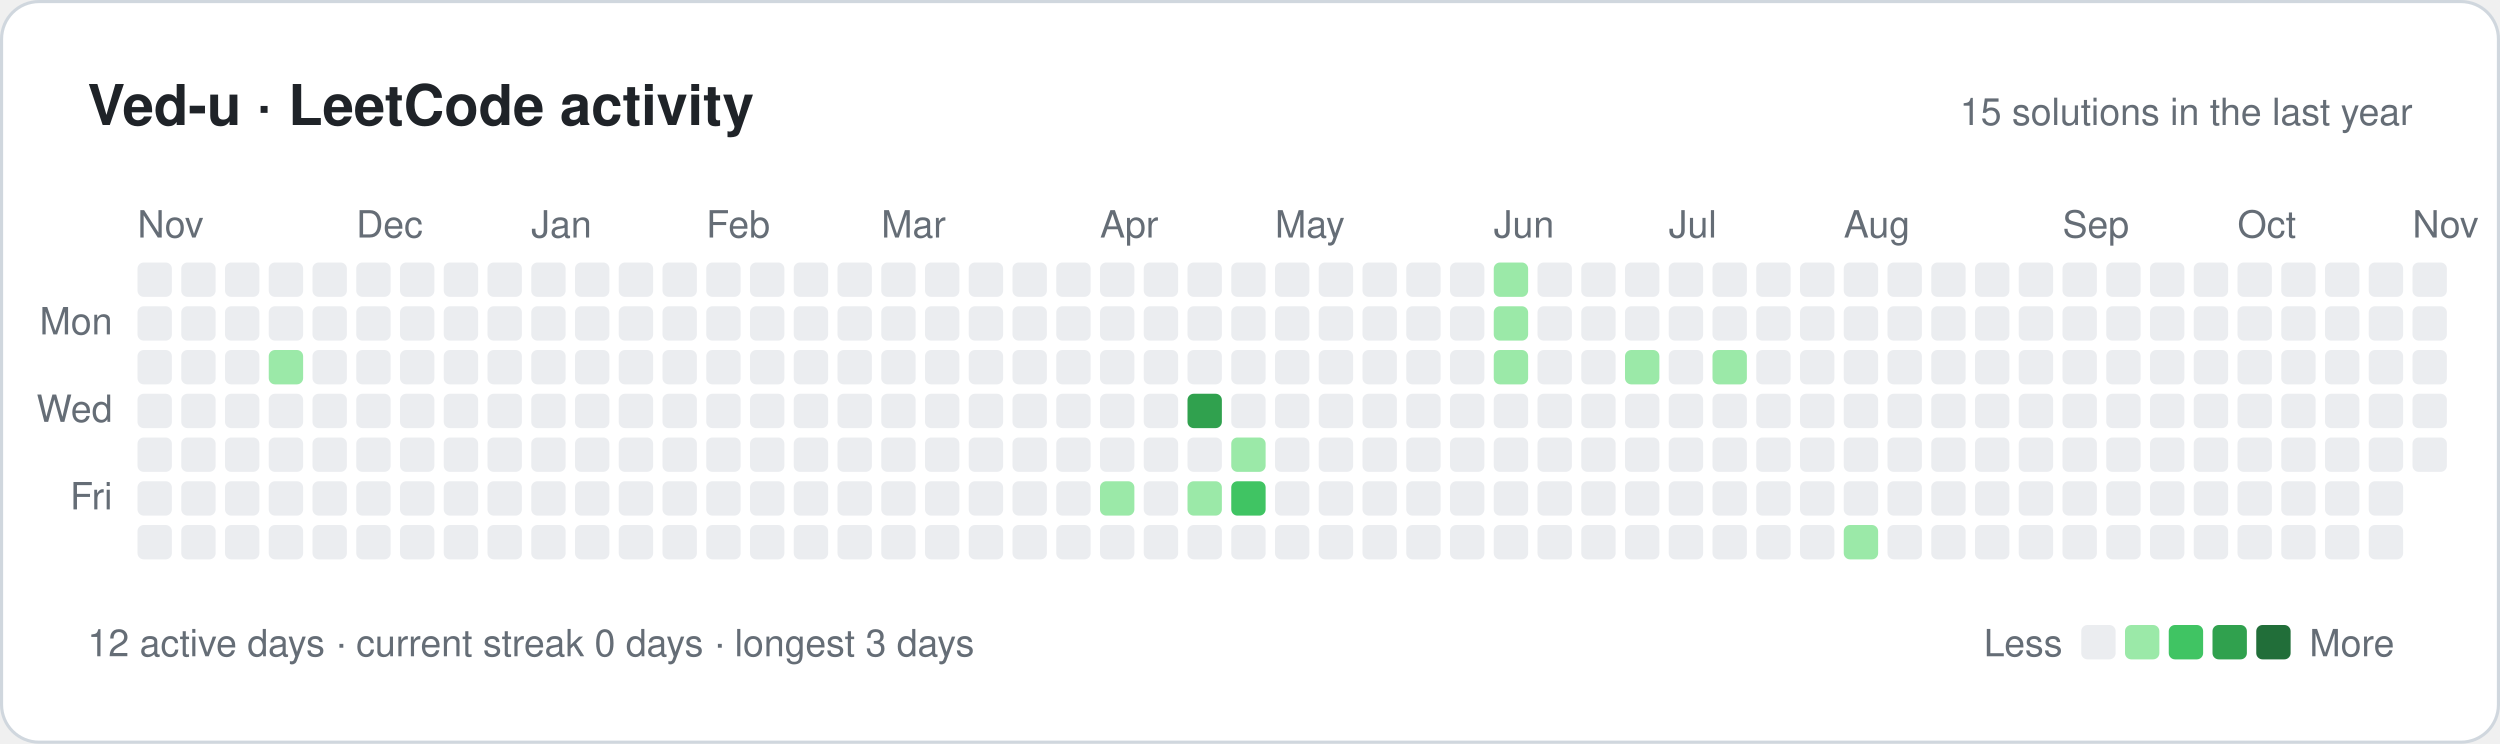
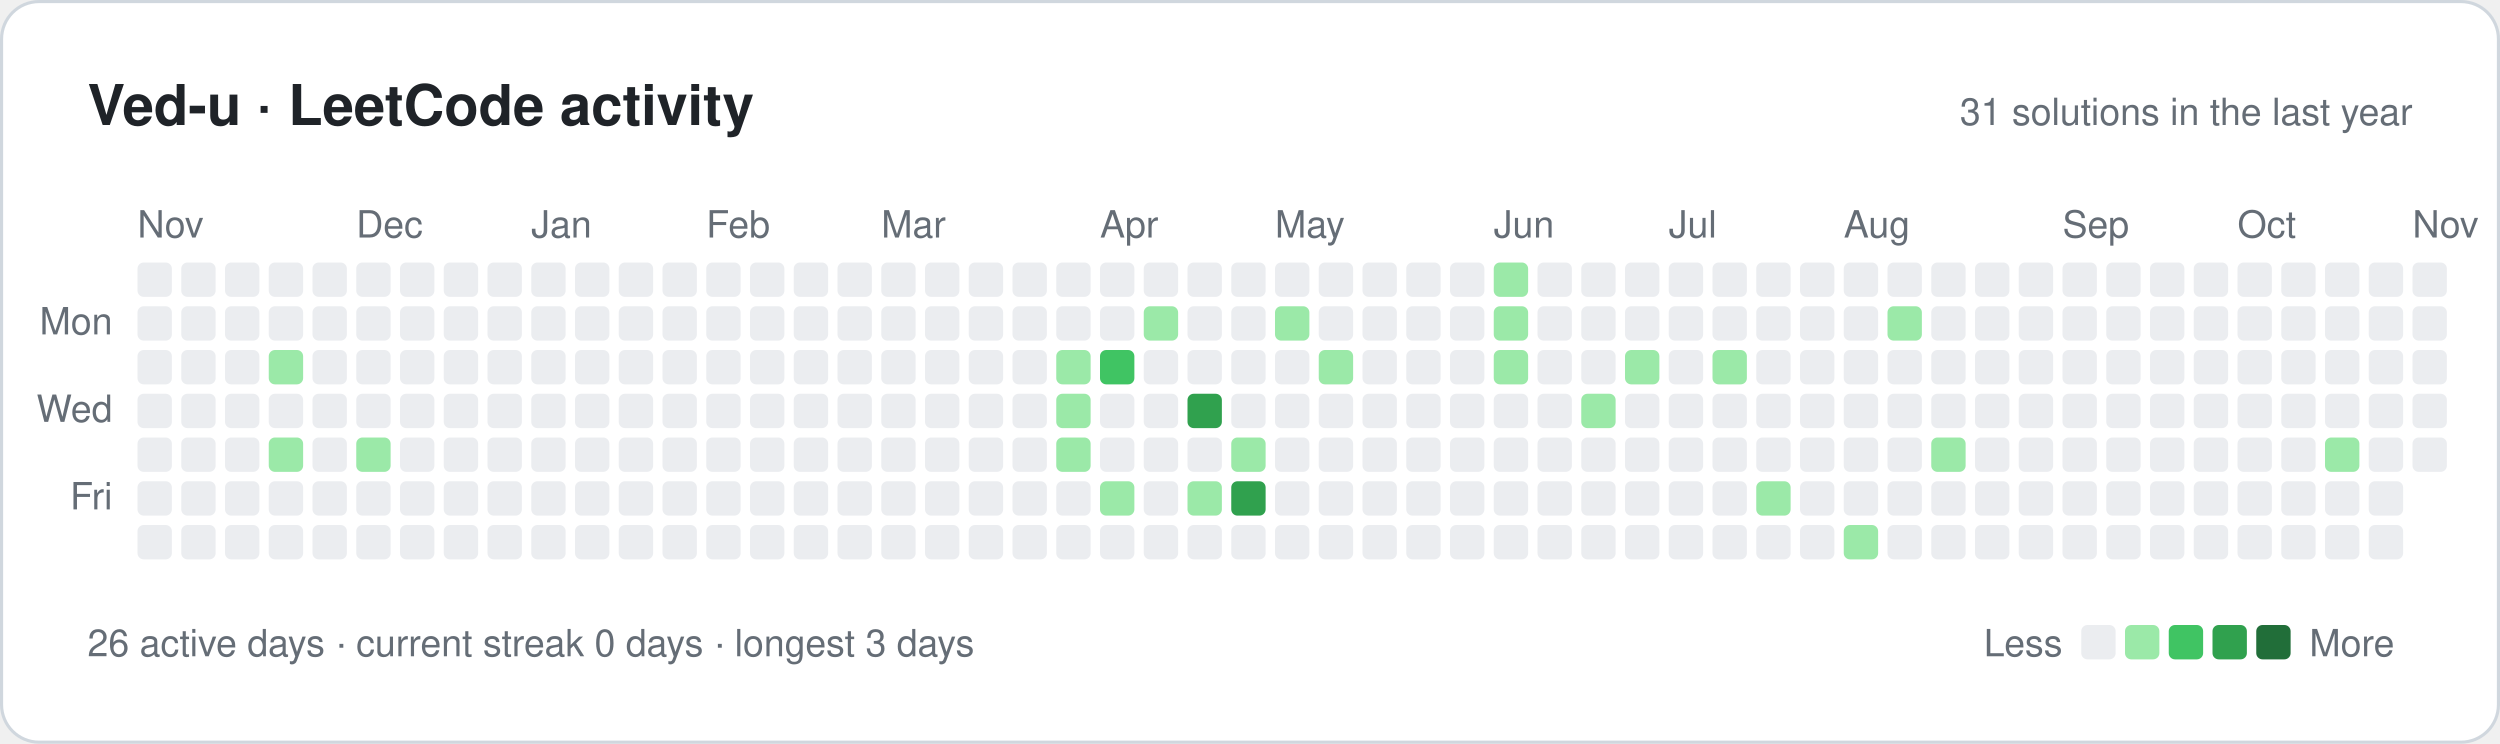
<svg xmlns="http://www.w3.org/2000/svg" width="800" height="238" viewBox="0 0 800 238" font-family="-apple-system,BlinkMacSystemFont,'Segoe UI',Helvetica,Arial,sans-serif" role="img" aria-labelledby="t">
  <style>
.bg{fill:#ffffff;stroke:#d0d7de}.title{fill:#1f2328;font-size:18px;font-weight:600}.muted{fill:#656d76;font-size:12px}
.label{fill:#1f2328;font-size:13px;font-weight:600}.value{fill:#1f2328;font-size:22px;font-weight:700}.value-sm{fill:#1f2328;font-size:14px;font-weight:700}
.total{fill:#1f2328;font-size:30px;font-weight:700}.track{fill:#eaeef2}.ring-track{stroke:#eaeef2}.divider{stroke:#d0d7de}.grid{stroke:#d0d7de;fill:none}
@media (prefers-color-scheme: dark){.bg{fill:#0d1117;stroke:#30363d}.title,.label,.value,.value-sm,.total{fill:#e6edf3}.muted{fill:#8b949e}.track{fill:#21262d}.ring-track{stroke:#21262d}.divider{stroke:#30363d}.grid{stroke:#30363d}}
@keyframes ls-fade{from{opacity:0;transform:translateY(6px)}to{opacity:1;transform:none}}
@keyframes ls-grow{from{transform:scaleX(0)}to{transform:scaleX(1)}}
@keyframes ls-pop{from{opacity:0;transform:scale(.2)}to{opacity:1;transform:scale(1)}}
@keyframes ls-pulse{0%,100%{opacity:1}50%{opacity:.3}}
.fade{animation:ls-fade .6s ease-out both}
.grow{transform-box:fill-box;transform-origin:left center;animation:ls-grow .9s cubic-bezier(.2,.7,.3,1) both}
.pulse{animation:ls-pulse 1.8s ease-in-out infinite}
.d1{animation-delay:0.12s}
.d2{animation-delay:0.24s}
.d3{animation-delay:0.36s}
.d4{animation-delay:0.48s}
.d5{animation-delay:0.60s}
.d6{animation-delay:0.72s}
.d7{animation-delay:0.84s}
.d8{animation-delay:0.96s}
@media (prefers-reduced-motion: reduce){*{animation:none!important}}
.h0{fill:#ebedf0}.h1{fill:#9be9a8}.h2{fill:#40c463}.h3{fill:#30a14e}.h4{fill:#216e39}
@media (prefers-color-scheme: dark){.h0{fill:#161b22}.h1{fill:#0e4429}.h2{fill:#006d32}.h3{fill:#26a641}.h4{fill:#39d353}}
</style>
  <rect x="0.5" y="0.5" width="799" height="237" rx="12" class="bg" />
  <g class="fade">
    <text x="28" y="40" class="title">Ved-u · LeetCode activity</text>
-     <text x="772" y="40" class="muted" text-anchor="end">15 solutions in the last year</text>
+     <text x="772" y="40" class="muted" text-anchor="end">31 solutions in the last year</text>
  </g>
  <text x="44" y="76" class="muted" font-size="11">Nov</text>
  <text x="114" y="76" class="muted" font-size="11">Dec</text>
  <text x="170" y="76" class="muted" font-size="11">Jan</text>
  <text x="226" y="76" class="muted" font-size="11">Feb</text>
  <text x="282" y="76" class="muted" font-size="11">Mar</text>
  <text x="352" y="76" class="muted" font-size="11">Apr</text>
  <text x="408" y="76" class="muted" font-size="11">May</text>
  <text x="478" y="76" class="muted" font-size="11">Jun</text>
  <text x="534" y="76" class="muted" font-size="11">Jul</text>
  <text x="590" y="76" class="muted" font-size="11">Aug</text>
  <text x="660" y="76" class="muted" font-size="11">Sep</text>
  <text x="716" y="76" class="muted" font-size="11">Oct</text>
  <text x="772" y="76" class="muted" font-size="11">Nov</text>
  <text x="36" y="107" class="muted" font-size="10" text-anchor="end">Mon</text>
  <text x="36" y="135" class="muted" font-size="10" text-anchor="end">Wed</text>
  <text x="36" y="163" class="muted" font-size="10" text-anchor="end">Fri</text>
  <g class="fade d1">
    <rect x="44" y="84" width="11" height="11" rx="2" class="h0" />
    <rect x="44" y="98" width="11" height="11" rx="2" class="h0" />
    <rect x="44" y="112" width="11" height="11" rx="2" class="h0" />
    <rect x="44" y="126" width="11" height="11" rx="2" class="h0" />
    <rect x="44" y="140" width="11" height="11" rx="2" class="h0" />
    <rect x="44" y="154" width="11" height="11" rx="2" class="h0" />
    <rect x="44" y="168" width="11" height="11" rx="2" class="h0" />
    <rect x="58" y="84" width="11" height="11" rx="2" class="h0" />
    <rect x="58" y="98" width="11" height="11" rx="2" class="h0" />
    <rect x="58" y="112" width="11" height="11" rx="2" class="h0" />
    <rect x="58" y="126" width="11" height="11" rx="2" class="h0" />
    <rect x="58" y="140" width="11" height="11" rx="2" class="h0" />
    <rect x="58" y="154" width="11" height="11" rx="2" class="h0" />
    <rect x="58" y="168" width="11" height="11" rx="2" class="h0" />
    <rect x="72" y="84" width="11" height="11" rx="2" class="h0" />
    <rect x="72" y="98" width="11" height="11" rx="2" class="h0" />
    <rect x="72" y="112" width="11" height="11" rx="2" class="h0" />
    <rect x="72" y="126" width="11" height="11" rx="2" class="h0" />
    <rect x="72" y="140" width="11" height="11" rx="2" class="h0" />
    <rect x="72" y="154" width="11" height="11" rx="2" class="h0" />
    <rect x="72" y="168" width="11" height="11" rx="2" class="h0" />
    <rect x="86" y="84" width="11" height="11" rx="2" class="h0" />
    <rect x="86" y="98" width="11" height="11" rx="2" class="h0" />
    <rect x="86" y="112" width="11" height="11" rx="2" class="h1" />
    <rect x="86" y="126" width="11" height="11" rx="2" class="h0" />
-     <rect x="86" y="140" width="11" height="11" rx="2" class="h0" />
+     <rect x="86" y="140" width="11" height="11" rx="2" class="h1" />
    <rect x="86" y="154" width="11" height="11" rx="2" class="h0" />
    <rect x="86" y="168" width="11" height="11" rx="2" class="h0" />
    <rect x="100" y="84" width="11" height="11" rx="2" class="h0" />
    <rect x="100" y="98" width="11" height="11" rx="2" class="h0" />
    <rect x="100" y="112" width="11" height="11" rx="2" class="h0" />
    <rect x="100" y="126" width="11" height="11" rx="2" class="h0" />
    <rect x="100" y="140" width="11" height="11" rx="2" class="h0" />
    <rect x="100" y="154" width="11" height="11" rx="2" class="h0" />
    <rect x="100" y="168" width="11" height="11" rx="2" class="h0" />
    <rect x="114" y="84" width="11" height="11" rx="2" class="h0" />
    <rect x="114" y="98" width="11" height="11" rx="2" class="h0" />
    <rect x="114" y="112" width="11" height="11" rx="2" class="h0" />
    <rect x="114" y="126" width="11" height="11" rx="2" class="h0" />
-     <rect x="114" y="140" width="11" height="11" rx="2" class="h0" />
+     <rect x="114" y="140" width="11" height="11" rx="2" class="h1" />
    <rect x="114" y="154" width="11" height="11" rx="2" class="h0" />
    <rect x="114" y="168" width="11" height="11" rx="2" class="h0" />
    <rect x="128" y="84" width="11" height="11" rx="2" class="h0" />
    <rect x="128" y="98" width="11" height="11" rx="2" class="h0" />
    <rect x="128" y="112" width="11" height="11" rx="2" class="h0" />
    <rect x="128" y="126" width="11" height="11" rx="2" class="h0" />
    <rect x="128" y="140" width="11" height="11" rx="2" class="h0" />
    <rect x="128" y="154" width="11" height="11" rx="2" class="h0" />
    <rect x="128" y="168" width="11" height="11" rx="2" class="h0" />
    <rect x="142" y="84" width="11" height="11" rx="2" class="h0" />
    <rect x="142" y="98" width="11" height="11" rx="2" class="h0" />
    <rect x="142" y="112" width="11" height="11" rx="2" class="h0" />
    <rect x="142" y="126" width="11" height="11" rx="2" class="h0" />
    <rect x="142" y="140" width="11" height="11" rx="2" class="h0" />
    <rect x="142" y="154" width="11" height="11" rx="2" class="h0" />
    <rect x="142" y="168" width="11" height="11" rx="2" class="h0" />
    <rect x="156" y="84" width="11" height="11" rx="2" class="h0" />
    <rect x="156" y="98" width="11" height="11" rx="2" class="h0" />
    <rect x="156" y="112" width="11" height="11" rx="2" class="h0" />
    <rect x="156" y="126" width="11" height="11" rx="2" class="h0" />
    <rect x="156" y="140" width="11" height="11" rx="2" class="h0" />
    <rect x="156" y="154" width="11" height="11" rx="2" class="h0" />
    <rect x="156" y="168" width="11" height="11" rx="2" class="h0" />
    <rect x="170" y="84" width="11" height="11" rx="2" class="h0" />
    <rect x="170" y="98" width="11" height="11" rx="2" class="h0" />
    <rect x="170" y="112" width="11" height="11" rx="2" class="h0" />
    <rect x="170" y="126" width="11" height="11" rx="2" class="h0" />
    <rect x="170" y="140" width="11" height="11" rx="2" class="h0" />
    <rect x="170" y="154" width="11" height="11" rx="2" class="h0" />
    <rect x="170" y="168" width="11" height="11" rx="2" class="h0" />
    <rect x="184" y="84" width="11" height="11" rx="2" class="h0" />
    <rect x="184" y="98" width="11" height="11" rx="2" class="h0" />
    <rect x="184" y="112" width="11" height="11" rx="2" class="h0" />
    <rect x="184" y="126" width="11" height="11" rx="2" class="h0" />
    <rect x="184" y="140" width="11" height="11" rx="2" class="h0" />
    <rect x="184" y="154" width="11" height="11" rx="2" class="h0" />
    <rect x="184" y="168" width="11" height="11" rx="2" class="h0" />
    <rect x="198" y="84" width="11" height="11" rx="2" class="h0" />
    <rect x="198" y="98" width="11" height="11" rx="2" class="h0" />
    <rect x="198" y="112" width="11" height="11" rx="2" class="h0" />
    <rect x="198" y="126" width="11" height="11" rx="2" class="h0" />
    <rect x="198" y="140" width="11" height="11" rx="2" class="h0" />
    <rect x="198" y="154" width="11" height="11" rx="2" class="h0" />
    <rect x="198" y="168" width="11" height="11" rx="2" class="h0" />
    <rect x="212" y="84" width="11" height="11" rx="2" class="h0" />
    <rect x="212" y="98" width="11" height="11" rx="2" class="h0" />
    <rect x="212" y="112" width="11" height="11" rx="2" class="h0" />
    <rect x="212" y="126" width="11" height="11" rx="2" class="h0" />
    <rect x="212" y="140" width="11" height="11" rx="2" class="h0" />
    <rect x="212" y="154" width="11" height="11" rx="2" class="h0" />
    <rect x="212" y="168" width="11" height="11" rx="2" class="h0" />
    <rect x="226" y="84" width="11" height="11" rx="2" class="h0" />
    <rect x="226" y="98" width="11" height="11" rx="2" class="h0" />
    <rect x="226" y="112" width="11" height="11" rx="2" class="h0" />
    <rect x="226" y="126" width="11" height="11" rx="2" class="h0" />
    <rect x="226" y="140" width="11" height="11" rx="2" class="h0" />
    <rect x="226" y="154" width="11" height="11" rx="2" class="h0" />
    <rect x="226" y="168" width="11" height="11" rx="2" class="h0" />
    <rect x="240" y="84" width="11" height="11" rx="2" class="h0" />
    <rect x="240" y="98" width="11" height="11" rx="2" class="h0" />
    <rect x="240" y="112" width="11" height="11" rx="2" class="h0" />
    <rect x="240" y="126" width="11" height="11" rx="2" class="h0" />
    <rect x="240" y="140" width="11" height="11" rx="2" class="h0" />
    <rect x="240" y="154" width="11" height="11" rx="2" class="h0" />
    <rect x="240" y="168" width="11" height="11" rx="2" class="h0" />
    <rect x="254" y="84" width="11" height="11" rx="2" class="h0" />
    <rect x="254" y="98" width="11" height="11" rx="2" class="h0" />
    <rect x="254" y="112" width="11" height="11" rx="2" class="h0" />
    <rect x="254" y="126" width="11" height="11" rx="2" class="h0" />
    <rect x="254" y="140" width="11" height="11" rx="2" class="h0" />
    <rect x="254" y="154" width="11" height="11" rx="2" class="h0" />
    <rect x="254" y="168" width="11" height="11" rx="2" class="h0" />
    <rect x="268" y="84" width="11" height="11" rx="2" class="h0" />
    <rect x="268" y="98" width="11" height="11" rx="2" class="h0" />
    <rect x="268" y="112" width="11" height="11" rx="2" class="h0" />
    <rect x="268" y="126" width="11" height="11" rx="2" class="h0" />
    <rect x="268" y="140" width="11" height="11" rx="2" class="h0" />
    <rect x="268" y="154" width="11" height="11" rx="2" class="h0" />
    <rect x="268" y="168" width="11" height="11" rx="2" class="h0" />
    <rect x="282" y="84" width="11" height="11" rx="2" class="h0" />
    <rect x="282" y="98" width="11" height="11" rx="2" class="h0" />
    <rect x="282" y="112" width="11" height="11" rx="2" class="h0" />
    <rect x="282" y="126" width="11" height="11" rx="2" class="h0" />
    <rect x="282" y="140" width="11" height="11" rx="2" class="h0" />
    <rect x="282" y="154" width="11" height="11" rx="2" class="h0" />
    <rect x="282" y="168" width="11" height="11" rx="2" class="h0" />
    <rect x="296" y="84" width="11" height="11" rx="2" class="h0" />
    <rect x="296" y="98" width="11" height="11" rx="2" class="h0" />
    <rect x="296" y="112" width="11" height="11" rx="2" class="h0" />
    <rect x="296" y="126" width="11" height="11" rx="2" class="h0" />
    <rect x="296" y="140" width="11" height="11" rx="2" class="h0" />
    <rect x="296" y="154" width="11" height="11" rx="2" class="h0" />
    <rect x="296" y="168" width="11" height="11" rx="2" class="h0" />
    <rect x="310" y="84" width="11" height="11" rx="2" class="h0" />
    <rect x="310" y="98" width="11" height="11" rx="2" class="h0" />
    <rect x="310" y="112" width="11" height="11" rx="2" class="h0" />
    <rect x="310" y="126" width="11" height="11" rx="2" class="h0" />
    <rect x="310" y="140" width="11" height="11" rx="2" class="h0" />
    <rect x="310" y="154" width="11" height="11" rx="2" class="h0" />
    <rect x="310" y="168" width="11" height="11" rx="2" class="h0" />
    <rect x="324" y="84" width="11" height="11" rx="2" class="h0" />
    <rect x="324" y="98" width="11" height="11" rx="2" class="h0" />
    <rect x="324" y="112" width="11" height="11" rx="2" class="h0" />
    <rect x="324" y="126" width="11" height="11" rx="2" class="h0" />
    <rect x="324" y="140" width="11" height="11" rx="2" class="h0" />
    <rect x="324" y="154" width="11" height="11" rx="2" class="h0" />
    <rect x="324" y="168" width="11" height="11" rx="2" class="h0" />
    <rect x="338" y="84" width="11" height="11" rx="2" class="h0" />
    <rect x="338" y="98" width="11" height="11" rx="2" class="h0" />
-     <rect x="338" y="112" width="11" height="11" rx="2" class="h0" />
-     <rect x="338" y="126" width="11" height="11" rx="2" class="h0" />
-     <rect x="338" y="140" width="11" height="11" rx="2" class="h0" />
+     <rect x="338" y="112" width="11" height="11" rx="2" class="h1" />
+     <rect x="338" y="126" width="11" height="11" rx="2" class="h1" />
+     <rect x="338" y="140" width="11" height="11" rx="2" class="h1" />
    <rect x="338" y="154" width="11" height="11" rx="2" class="h0" />
    <rect x="338" y="168" width="11" height="11" rx="2" class="h0" />
    <rect x="352" y="84" width="11" height="11" rx="2" class="h0" />
    <rect x="352" y="98" width="11" height="11" rx="2" class="h0" />
-     <rect x="352" y="112" width="11" height="11" rx="2" class="h0" />
+     <rect x="352" y="112" width="11" height="11" rx="2" class="h2" />
    <rect x="352" y="126" width="11" height="11" rx="2" class="h0" />
    <rect x="352" y="140" width="11" height="11" rx="2" class="h0" />
    <rect x="352" y="154" width="11" height="11" rx="2" class="h1" />
    <rect x="352" y="168" width="11" height="11" rx="2" class="h0" />
    <rect x="366" y="84" width="11" height="11" rx="2" class="h0" />
-     <rect x="366" y="98" width="11" height="11" rx="2" class="h0" />
+     <rect x="366" y="98" width="11" height="11" rx="2" class="h1" />
    <rect x="366" y="112" width="11" height="11" rx="2" class="h0" />
    <rect x="366" y="126" width="11" height="11" rx="2" class="h0" />
    <rect x="366" y="140" width="11" height="11" rx="2" class="h0" />
    <rect x="366" y="154" width="11" height="11" rx="2" class="h0" />
    <rect x="366" y="168" width="11" height="11" rx="2" class="h0" />
    <rect x="380" y="84" width="11" height="11" rx="2" class="h0" />
    <rect x="380" y="98" width="11" height="11" rx="2" class="h0" />
    <rect x="380" y="112" width="11" height="11" rx="2" class="h0" />
    <rect x="380" y="126" width="11" height="11" rx="2" class="h3" />
    <rect x="380" y="140" width="11" height="11" rx="2" class="h0" />
    <rect x="380" y="154" width="11" height="11" rx="2" class="h1" />
    <rect x="380" y="168" width="11" height="11" rx="2" class="h0" />
    <rect x="394" y="84" width="11" height="11" rx="2" class="h0" />
    <rect x="394" y="98" width="11" height="11" rx="2" class="h0" />
    <rect x="394" y="112" width="11" height="11" rx="2" class="h0" />
    <rect x="394" y="126" width="11" height="11" rx="2" class="h0" />
    <rect x="394" y="140" width="11" height="11" rx="2" class="h1" />
-     <rect x="394" y="154" width="11" height="11" rx="2" class="h2" />
+     <rect x="394" y="154" width="11" height="11" rx="2" class="h3" />
    <rect x="394" y="168" width="11" height="11" rx="2" class="h0" />
    <rect x="408" y="84" width="11" height="11" rx="2" class="h0" />
-     <rect x="408" y="98" width="11" height="11" rx="2" class="h0" />
+     <rect x="408" y="98" width="11" height="11" rx="2" class="h1" />
    <rect x="408" y="112" width="11" height="11" rx="2" class="h0" />
    <rect x="408" y="126" width="11" height="11" rx="2" class="h0" />
    <rect x="408" y="140" width="11" height="11" rx="2" class="h0" />
    <rect x="408" y="154" width="11" height="11" rx="2" class="h0" />
    <rect x="408" y="168" width="11" height="11" rx="2" class="h0" />
    <rect x="422" y="84" width="11" height="11" rx="2" class="h0" />
    <rect x="422" y="98" width="11" height="11" rx="2" class="h0" />
-     <rect x="422" y="112" width="11" height="11" rx="2" class="h0" />
+     <rect x="422" y="112" width="11" height="11" rx="2" class="h1" />
    <rect x="422" y="126" width="11" height="11" rx="2" class="h0" />
    <rect x="422" y="140" width="11" height="11" rx="2" class="h0" />
    <rect x="422" y="154" width="11" height="11" rx="2" class="h0" />
    <rect x="422" y="168" width="11" height="11" rx="2" class="h0" />
    <rect x="436" y="84" width="11" height="11" rx="2" class="h0" />
    <rect x="436" y="98" width="11" height="11" rx="2" class="h0" />
    <rect x="436" y="112" width="11" height="11" rx="2" class="h0" />
    <rect x="436" y="126" width="11" height="11" rx="2" class="h0" />
    <rect x="436" y="140" width="11" height="11" rx="2" class="h0" />
    <rect x="436" y="154" width="11" height="11" rx="2" class="h0" />
    <rect x="436" y="168" width="11" height="11" rx="2" class="h0" />
    <rect x="450" y="84" width="11" height="11" rx="2" class="h0" />
    <rect x="450" y="98" width="11" height="11" rx="2" class="h0" />
    <rect x="450" y="112" width="11" height="11" rx="2" class="h0" />
    <rect x="450" y="126" width="11" height="11" rx="2" class="h0" />
    <rect x="450" y="140" width="11" height="11" rx="2" class="h0" />
    <rect x="450" y="154" width="11" height="11" rx="2" class="h0" />
    <rect x="450" y="168" width="11" height="11" rx="2" class="h0" />
    <rect x="464" y="84" width="11" height="11" rx="2" class="h0" />
    <rect x="464" y="98" width="11" height="11" rx="2" class="h0" />
    <rect x="464" y="112" width="11" height="11" rx="2" class="h0" />
    <rect x="464" y="126" width="11" height="11" rx="2" class="h0" />
    <rect x="464" y="140" width="11" height="11" rx="2" class="h0" />
    <rect x="464" y="154" width="11" height="11" rx="2" class="h0" />
    <rect x="464" y="168" width="11" height="11" rx="2" class="h0" />
    <rect x="478" y="84" width="11" height="11" rx="2" class="h1" />
    <rect x="478" y="98" width="11" height="11" rx="2" class="h1" />
    <rect x="478" y="112" width="11" height="11" rx="2" class="h1" />
    <rect x="478" y="126" width="11" height="11" rx="2" class="h0" />
    <rect x="478" y="140" width="11" height="11" rx="2" class="h0" />
    <rect x="478" y="154" width="11" height="11" rx="2" class="h0" />
    <rect x="478" y="168" width="11" height="11" rx="2" class="h0" />
    <rect x="492" y="84" width="11" height="11" rx="2" class="h0" />
    <rect x="492" y="98" width="11" height="11" rx="2" class="h0" />
    <rect x="492" y="112" width="11" height="11" rx="2" class="h0" />
    <rect x="492" y="126" width="11" height="11" rx="2" class="h0" />
    <rect x="492" y="140" width="11" height="11" rx="2" class="h0" />
    <rect x="492" y="154" width="11" height="11" rx="2" class="h0" />
    <rect x="492" y="168" width="11" height="11" rx="2" class="h0" />
    <rect x="506" y="84" width="11" height="11" rx="2" class="h0" />
    <rect x="506" y="98" width="11" height="11" rx="2" class="h0" />
    <rect x="506" y="112" width="11" height="11" rx="2" class="h0" />
-     <rect x="506" y="126" width="11" height="11" rx="2" class="h0" />
+     <rect x="506" y="126" width="11" height="11" rx="2" class="h1" />
    <rect x="506" y="140" width="11" height="11" rx="2" class="h0" />
    <rect x="506" y="154" width="11" height="11" rx="2" class="h0" />
    <rect x="506" y="168" width="11" height="11" rx="2" class="h0" />
    <rect x="520" y="84" width="11" height="11" rx="2" class="h0" />
    <rect x="520" y="98" width="11" height="11" rx="2" class="h0" />
    <rect x="520" y="112" width="11" height="11" rx="2" class="h1" />
    <rect x="520" y="126" width="11" height="11" rx="2" class="h0" />
    <rect x="520" y="140" width="11" height="11" rx="2" class="h0" />
    <rect x="520" y="154" width="11" height="11" rx="2" class="h0" />
    <rect x="520" y="168" width="11" height="11" rx="2" class="h0" />
    <rect x="534" y="84" width="11" height="11" rx="2" class="h0" />
    <rect x="534" y="98" width="11" height="11" rx="2" class="h0" />
    <rect x="534" y="112" width="11" height="11" rx="2" class="h0" />
    <rect x="534" y="126" width="11" height="11" rx="2" class="h0" />
    <rect x="534" y="140" width="11" height="11" rx="2" class="h0" />
    <rect x="534" y="154" width="11" height="11" rx="2" class="h0" />
    <rect x="534" y="168" width="11" height="11" rx="2" class="h0" />
    <rect x="548" y="84" width="11" height="11" rx="2" class="h0" />
    <rect x="548" y="98" width="11" height="11" rx="2" class="h0" />
    <rect x="548" y="112" width="11" height="11" rx="2" class="h1" />
    <rect x="548" y="126" width="11" height="11" rx="2" class="h0" />
    <rect x="548" y="140" width="11" height="11" rx="2" class="h0" />
    <rect x="548" y="154" width="11" height="11" rx="2" class="h0" />
    <rect x="548" y="168" width="11" height="11" rx="2" class="h0" />
    <rect x="562" y="84" width="11" height="11" rx="2" class="h0" />
    <rect x="562" y="98" width="11" height="11" rx="2" class="h0" />
    <rect x="562" y="112" width="11" height="11" rx="2" class="h0" />
    <rect x="562" y="126" width="11" height="11" rx="2" class="h0" />
    <rect x="562" y="140" width="11" height="11" rx="2" class="h0" />
-     <rect x="562" y="154" width="11" height="11" rx="2" class="h0" />
+     <rect x="562" y="154" width="11" height="11" rx="2" class="h1" />
    <rect x="562" y="168" width="11" height="11" rx="2" class="h0" />
    <rect x="576" y="84" width="11" height="11" rx="2" class="h0" />
    <rect x="576" y="98" width="11" height="11" rx="2" class="h0" />
    <rect x="576" y="112" width="11" height="11" rx="2" class="h0" />
    <rect x="576" y="126" width="11" height="11" rx="2" class="h0" />
    <rect x="576" y="140" width="11" height="11" rx="2" class="h0" />
    <rect x="576" y="154" width="11" height="11" rx="2" class="h0" />
    <rect x="576" y="168" width="11" height="11" rx="2" class="h0" />
    <rect x="590" y="84" width="11" height="11" rx="2" class="h0" />
    <rect x="590" y="98" width="11" height="11" rx="2" class="h0" />
    <rect x="590" y="112" width="11" height="11" rx="2" class="h0" />
    <rect x="590" y="126" width="11" height="11" rx="2" class="h0" />
    <rect x="590" y="140" width="11" height="11" rx="2" class="h0" />
    <rect x="590" y="154" width="11" height="11" rx="2" class="h0" />
    <rect x="590" y="168" width="11" height="11" rx="2" class="h1" />
    <rect x="604" y="84" width="11" height="11" rx="2" class="h0" />
-     <rect x="604" y="98" width="11" height="11" rx="2" class="h0" />
+     <rect x="604" y="98" width="11" height="11" rx="2" class="h1" />
    <rect x="604" y="112" width="11" height="11" rx="2" class="h0" />
    <rect x="604" y="126" width="11" height="11" rx="2" class="h0" />
    <rect x="604" y="140" width="11" height="11" rx="2" class="h0" />
    <rect x="604" y="154" width="11" height="11" rx="2" class="h0" />
    <rect x="604" y="168" width="11" height="11" rx="2" class="h0" />
    <rect x="618" y="84" width="11" height="11" rx="2" class="h0" />
    <rect x="618" y="98" width="11" height="11" rx="2" class="h0" />
    <rect x="618" y="112" width="11" height="11" rx="2" class="h0" />
    <rect x="618" y="126" width="11" height="11" rx="2" class="h0" />
-     <rect x="618" y="140" width="11" height="11" rx="2" class="h0" />
+     <rect x="618" y="140" width="11" height="11" rx="2" class="h1" />
    <rect x="618" y="154" width="11" height="11" rx="2" class="h0" />
    <rect x="618" y="168" width="11" height="11" rx="2" class="h0" />
    <rect x="632" y="84" width="11" height="11" rx="2" class="h0" />
    <rect x="632" y="98" width="11" height="11" rx="2" class="h0" />
    <rect x="632" y="112" width="11" height="11" rx="2" class="h0" />
    <rect x="632" y="126" width="11" height="11" rx="2" class="h0" />
    <rect x="632" y="140" width="11" height="11" rx="2" class="h0" />
    <rect x="632" y="154" width="11" height="11" rx="2" class="h0" />
    <rect x="632" y="168" width="11" height="11" rx="2" class="h0" />
    <rect x="646" y="84" width="11" height="11" rx="2" class="h0" />
    <rect x="646" y="98" width="11" height="11" rx="2" class="h0" />
    <rect x="646" y="112" width="11" height="11" rx="2" class="h0" />
    <rect x="646" y="126" width="11" height="11" rx="2" class="h0" />
    <rect x="646" y="140" width="11" height="11" rx="2" class="h0" />
    <rect x="646" y="154" width="11" height="11" rx="2" class="h0" />
    <rect x="646" y="168" width="11" height="11" rx="2" class="h0" />
    <rect x="660" y="84" width="11" height="11" rx="2" class="h0" />
    <rect x="660" y="98" width="11" height="11" rx="2" class="h0" />
    <rect x="660" y="112" width="11" height="11" rx="2" class="h0" />
    <rect x="660" y="126" width="11" height="11" rx="2" class="h0" />
    <rect x="660" y="140" width="11" height="11" rx="2" class="h0" />
    <rect x="660" y="154" width="11" height="11" rx="2" class="h0" />
    <rect x="660" y="168" width="11" height="11" rx="2" class="h0" />
    <rect x="674" y="84" width="11" height="11" rx="2" class="h0" />
    <rect x="674" y="98" width="11" height="11" rx="2" class="h0" />
    <rect x="674" y="112" width="11" height="11" rx="2" class="h0" />
    <rect x="674" y="126" width="11" height="11" rx="2" class="h0" />
    <rect x="674" y="140" width="11" height="11" rx="2" class="h0" />
    <rect x="674" y="154" width="11" height="11" rx="2" class="h0" />
    <rect x="674" y="168" width="11" height="11" rx="2" class="h0" />
    <rect x="688" y="84" width="11" height="11" rx="2" class="h0" />
    <rect x="688" y="98" width="11" height="11" rx="2" class="h0" />
    <rect x="688" y="112" width="11" height="11" rx="2" class="h0" />
    <rect x="688" y="126" width="11" height="11" rx="2" class="h0" />
    <rect x="688" y="140" width="11" height="11" rx="2" class="h0" />
    <rect x="688" y="154" width="11" height="11" rx="2" class="h0" />
    <rect x="688" y="168" width="11" height="11" rx="2" class="h0" />
    <rect x="702" y="84" width="11" height="11" rx="2" class="h0" />
    <rect x="702" y="98" width="11" height="11" rx="2" class="h0" />
    <rect x="702" y="112" width="11" height="11" rx="2" class="h0" />
    <rect x="702" y="126" width="11" height="11" rx="2" class="h0" />
    <rect x="702" y="140" width="11" height="11" rx="2" class="h0" />
    <rect x="702" y="154" width="11" height="11" rx="2" class="h0" />
    <rect x="702" y="168" width="11" height="11" rx="2" class="h0" />
    <rect x="716" y="84" width="11" height="11" rx="2" class="h0" />
    <rect x="716" y="98" width="11" height="11" rx="2" class="h0" />
    <rect x="716" y="112" width="11" height="11" rx="2" class="h0" />
    <rect x="716" y="126" width="11" height="11" rx="2" class="h0" />
    <rect x="716" y="140" width="11" height="11" rx="2" class="h0" />
    <rect x="716" y="154" width="11" height="11" rx="2" class="h0" />
    <rect x="716" y="168" width="11" height="11" rx="2" class="h0" />
    <rect x="730" y="84" width="11" height="11" rx="2" class="h0" />
    <rect x="730" y="98" width="11" height="11" rx="2" class="h0" />
    <rect x="730" y="112" width="11" height="11" rx="2" class="h0" />
    <rect x="730" y="126" width="11" height="11" rx="2" class="h0" />
    <rect x="730" y="140" width="11" height="11" rx="2" class="h0" />
    <rect x="730" y="154" width="11" height="11" rx="2" class="h0" />
    <rect x="730" y="168" width="11" height="11" rx="2" class="h0" />
    <rect x="744" y="84" width="11" height="11" rx="2" class="h0" />
    <rect x="744" y="98" width="11" height="11" rx="2" class="h0" />
    <rect x="744" y="112" width="11" height="11" rx="2" class="h0" />
    <rect x="744" y="126" width="11" height="11" rx="2" class="h0" />
-     <rect x="744" y="140" width="11" height="11" rx="2" class="h0" />
+     <rect x="744" y="140" width="11" height="11" rx="2" class="h1" />
    <rect x="744" y="154" width="11" height="11" rx="2" class="h0" />
    <rect x="744" y="168" width="11" height="11" rx="2" class="h0" />
    <rect x="758" y="84" width="11" height="11" rx="2" class="h0" />
    <rect x="758" y="98" width="11" height="11" rx="2" class="h0" />
    <rect x="758" y="112" width="11" height="11" rx="2" class="h0" />
    <rect x="758" y="126" width="11" height="11" rx="2" class="h0" />
    <rect x="758" y="140" width="11" height="11" rx="2" class="h0" />
    <rect x="758" y="154" width="11" height="11" rx="2" class="h0" />
    <rect x="758" y="168" width="11" height="11" rx="2" class="h0" />
    <rect x="772" y="84" width="11" height="11" rx="2" class="h0" />
    <rect x="772" y="98" width="11" height="11" rx="2" class="h0" />
    <rect x="772" y="112" width="11" height="11" rx="2" class="h0" />
    <rect x="772" y="126" width="11" height="11" rx="2" class="h0" />
    <rect x="772" y="140" width="11" height="11" rx="2" class="h0" />
  </g>
-   <text x="28" y="210" class="muted">12 active days · current streak 0 days · longest 3 days</text>
+   <text x="28" y="210" class="muted">26 active days · current streak 0 days · longest 3 days</text>
  <text x="660" y="210" class="muted" text-anchor="end">Less</text>
  <rect x="666" y="200" width="11" height="11" rx="2" class="h0" />
  <rect x="680" y="200" width="11" height="11" rx="2" class="h1" />
  <rect x="694" y="200" width="11" height="11" rx="2" class="h2" />
  <rect x="708" y="200" width="11" height="11" rx="2" class="h3" />
  <rect x="722" y="200" width="11" height="11" rx="2" class="h4" />
  <text x="739" y="210" class="muted">More</text>
</svg>
